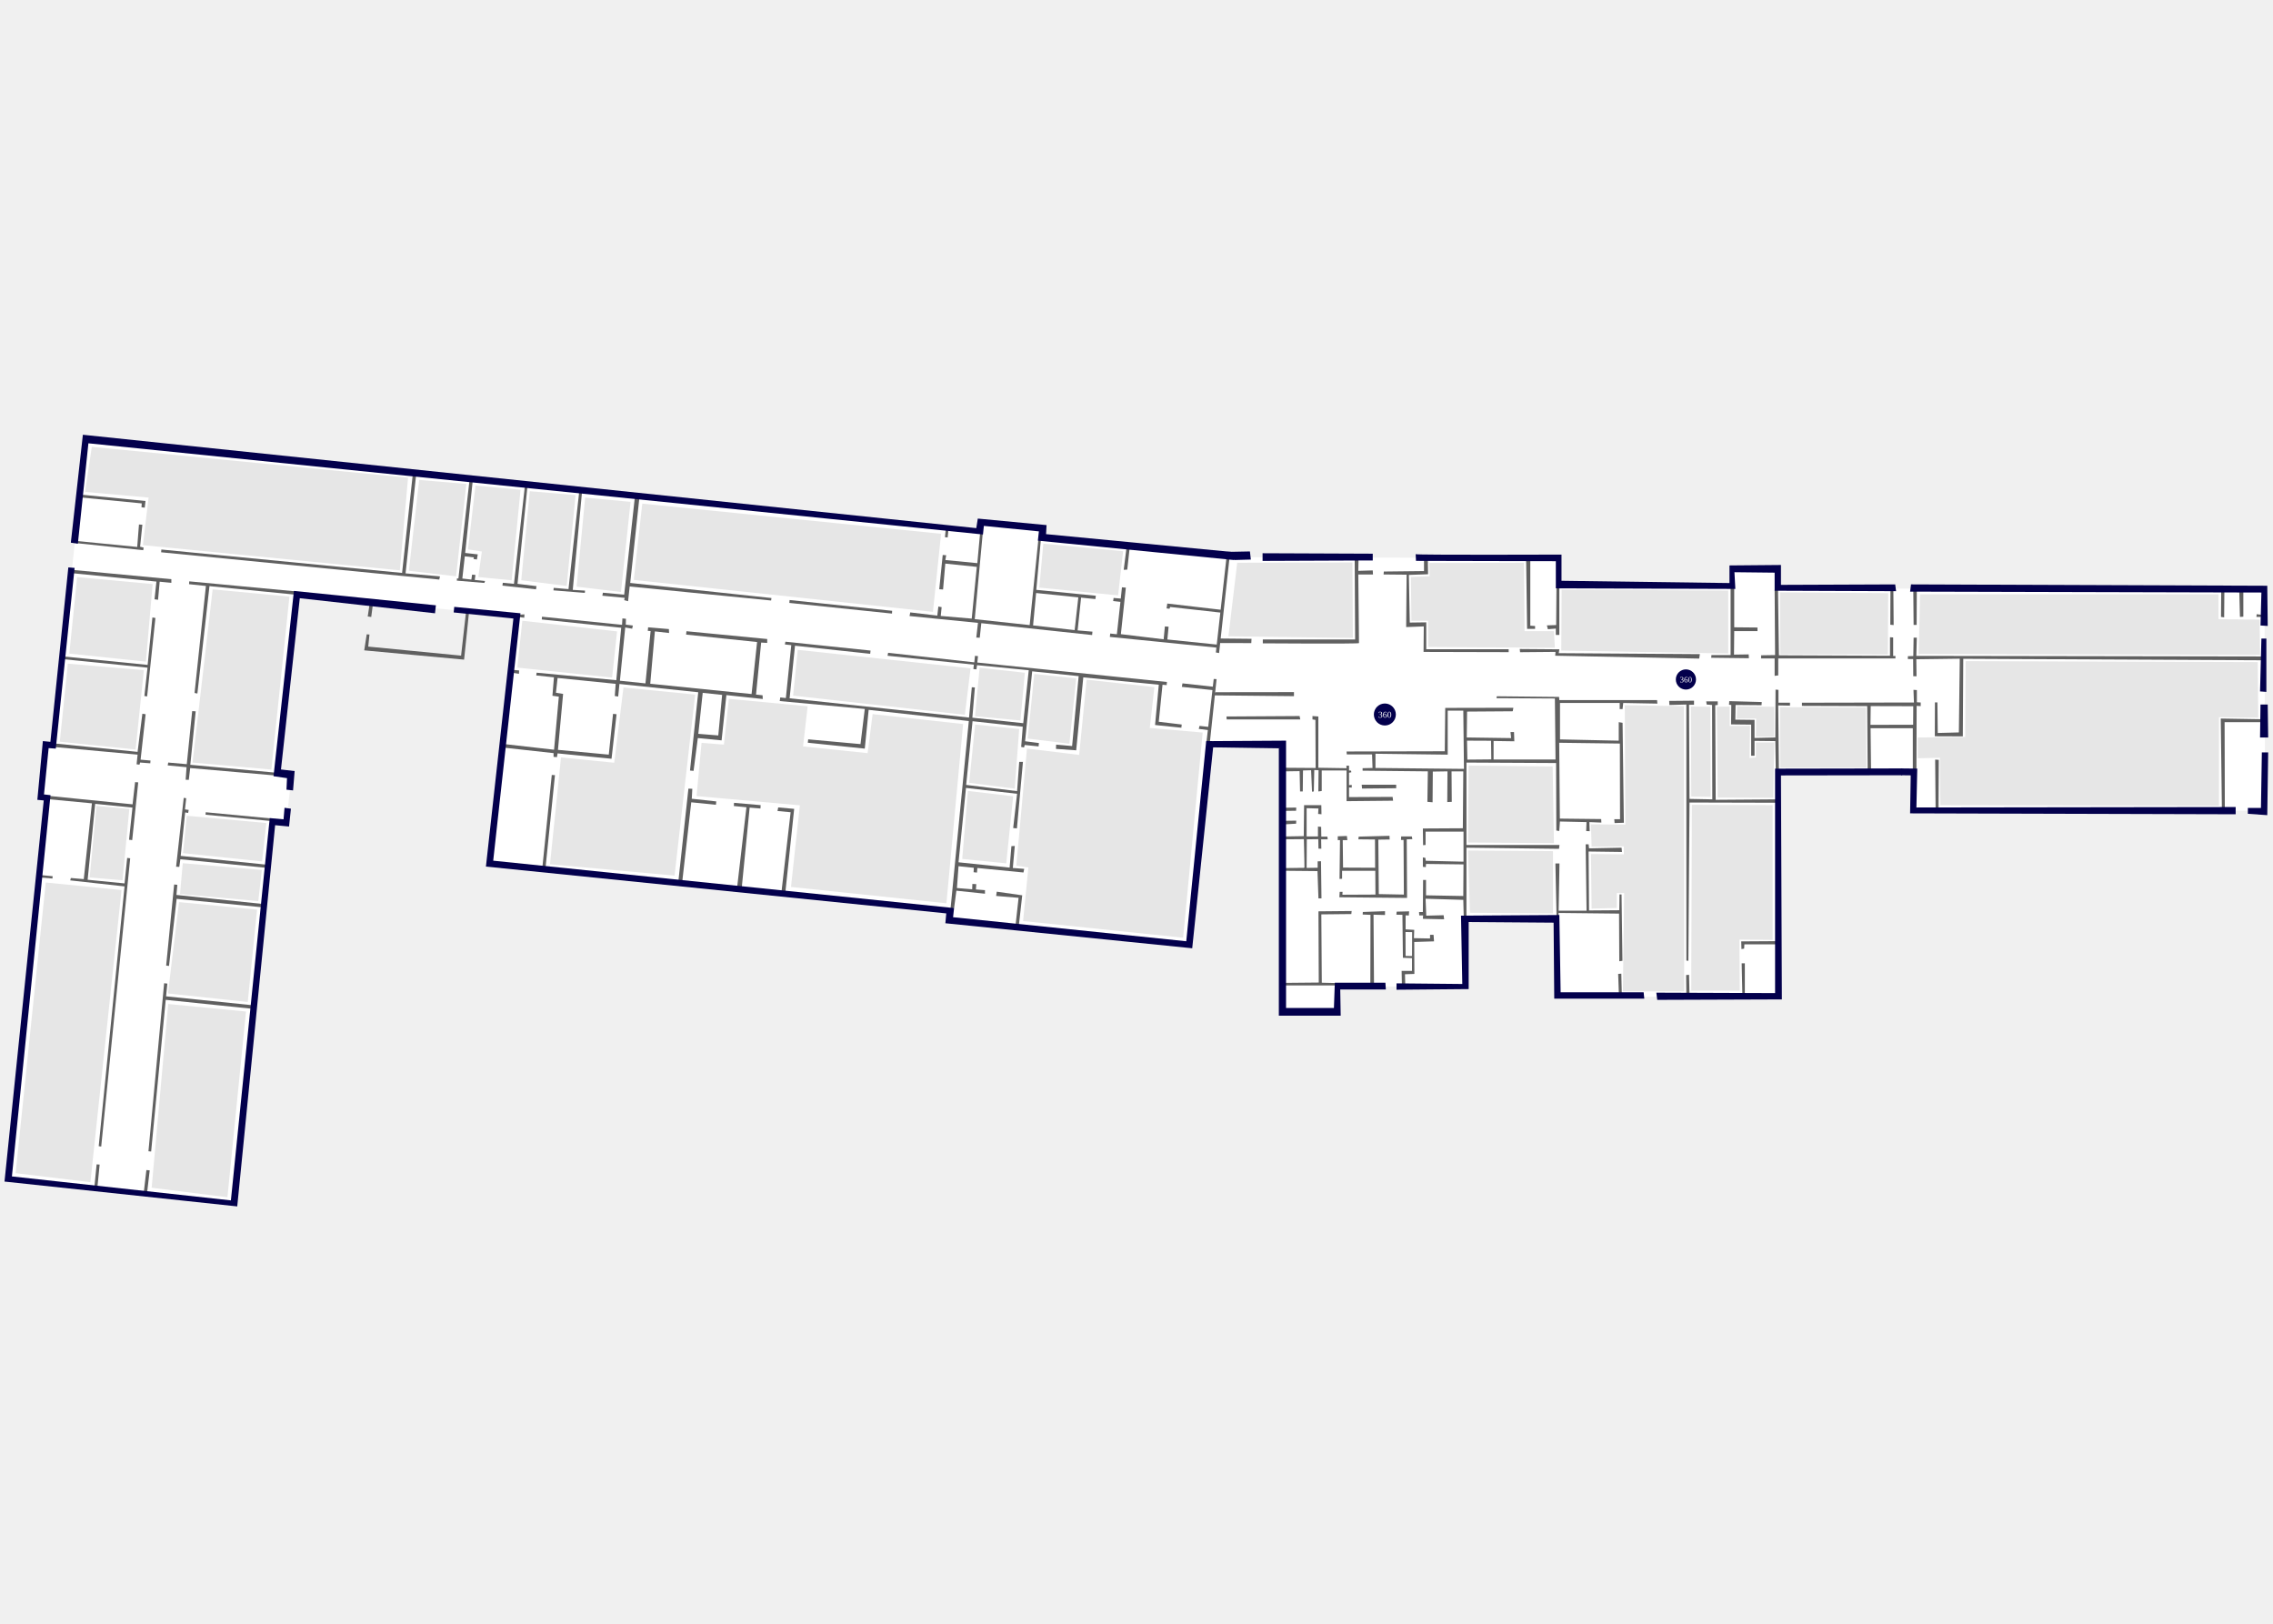
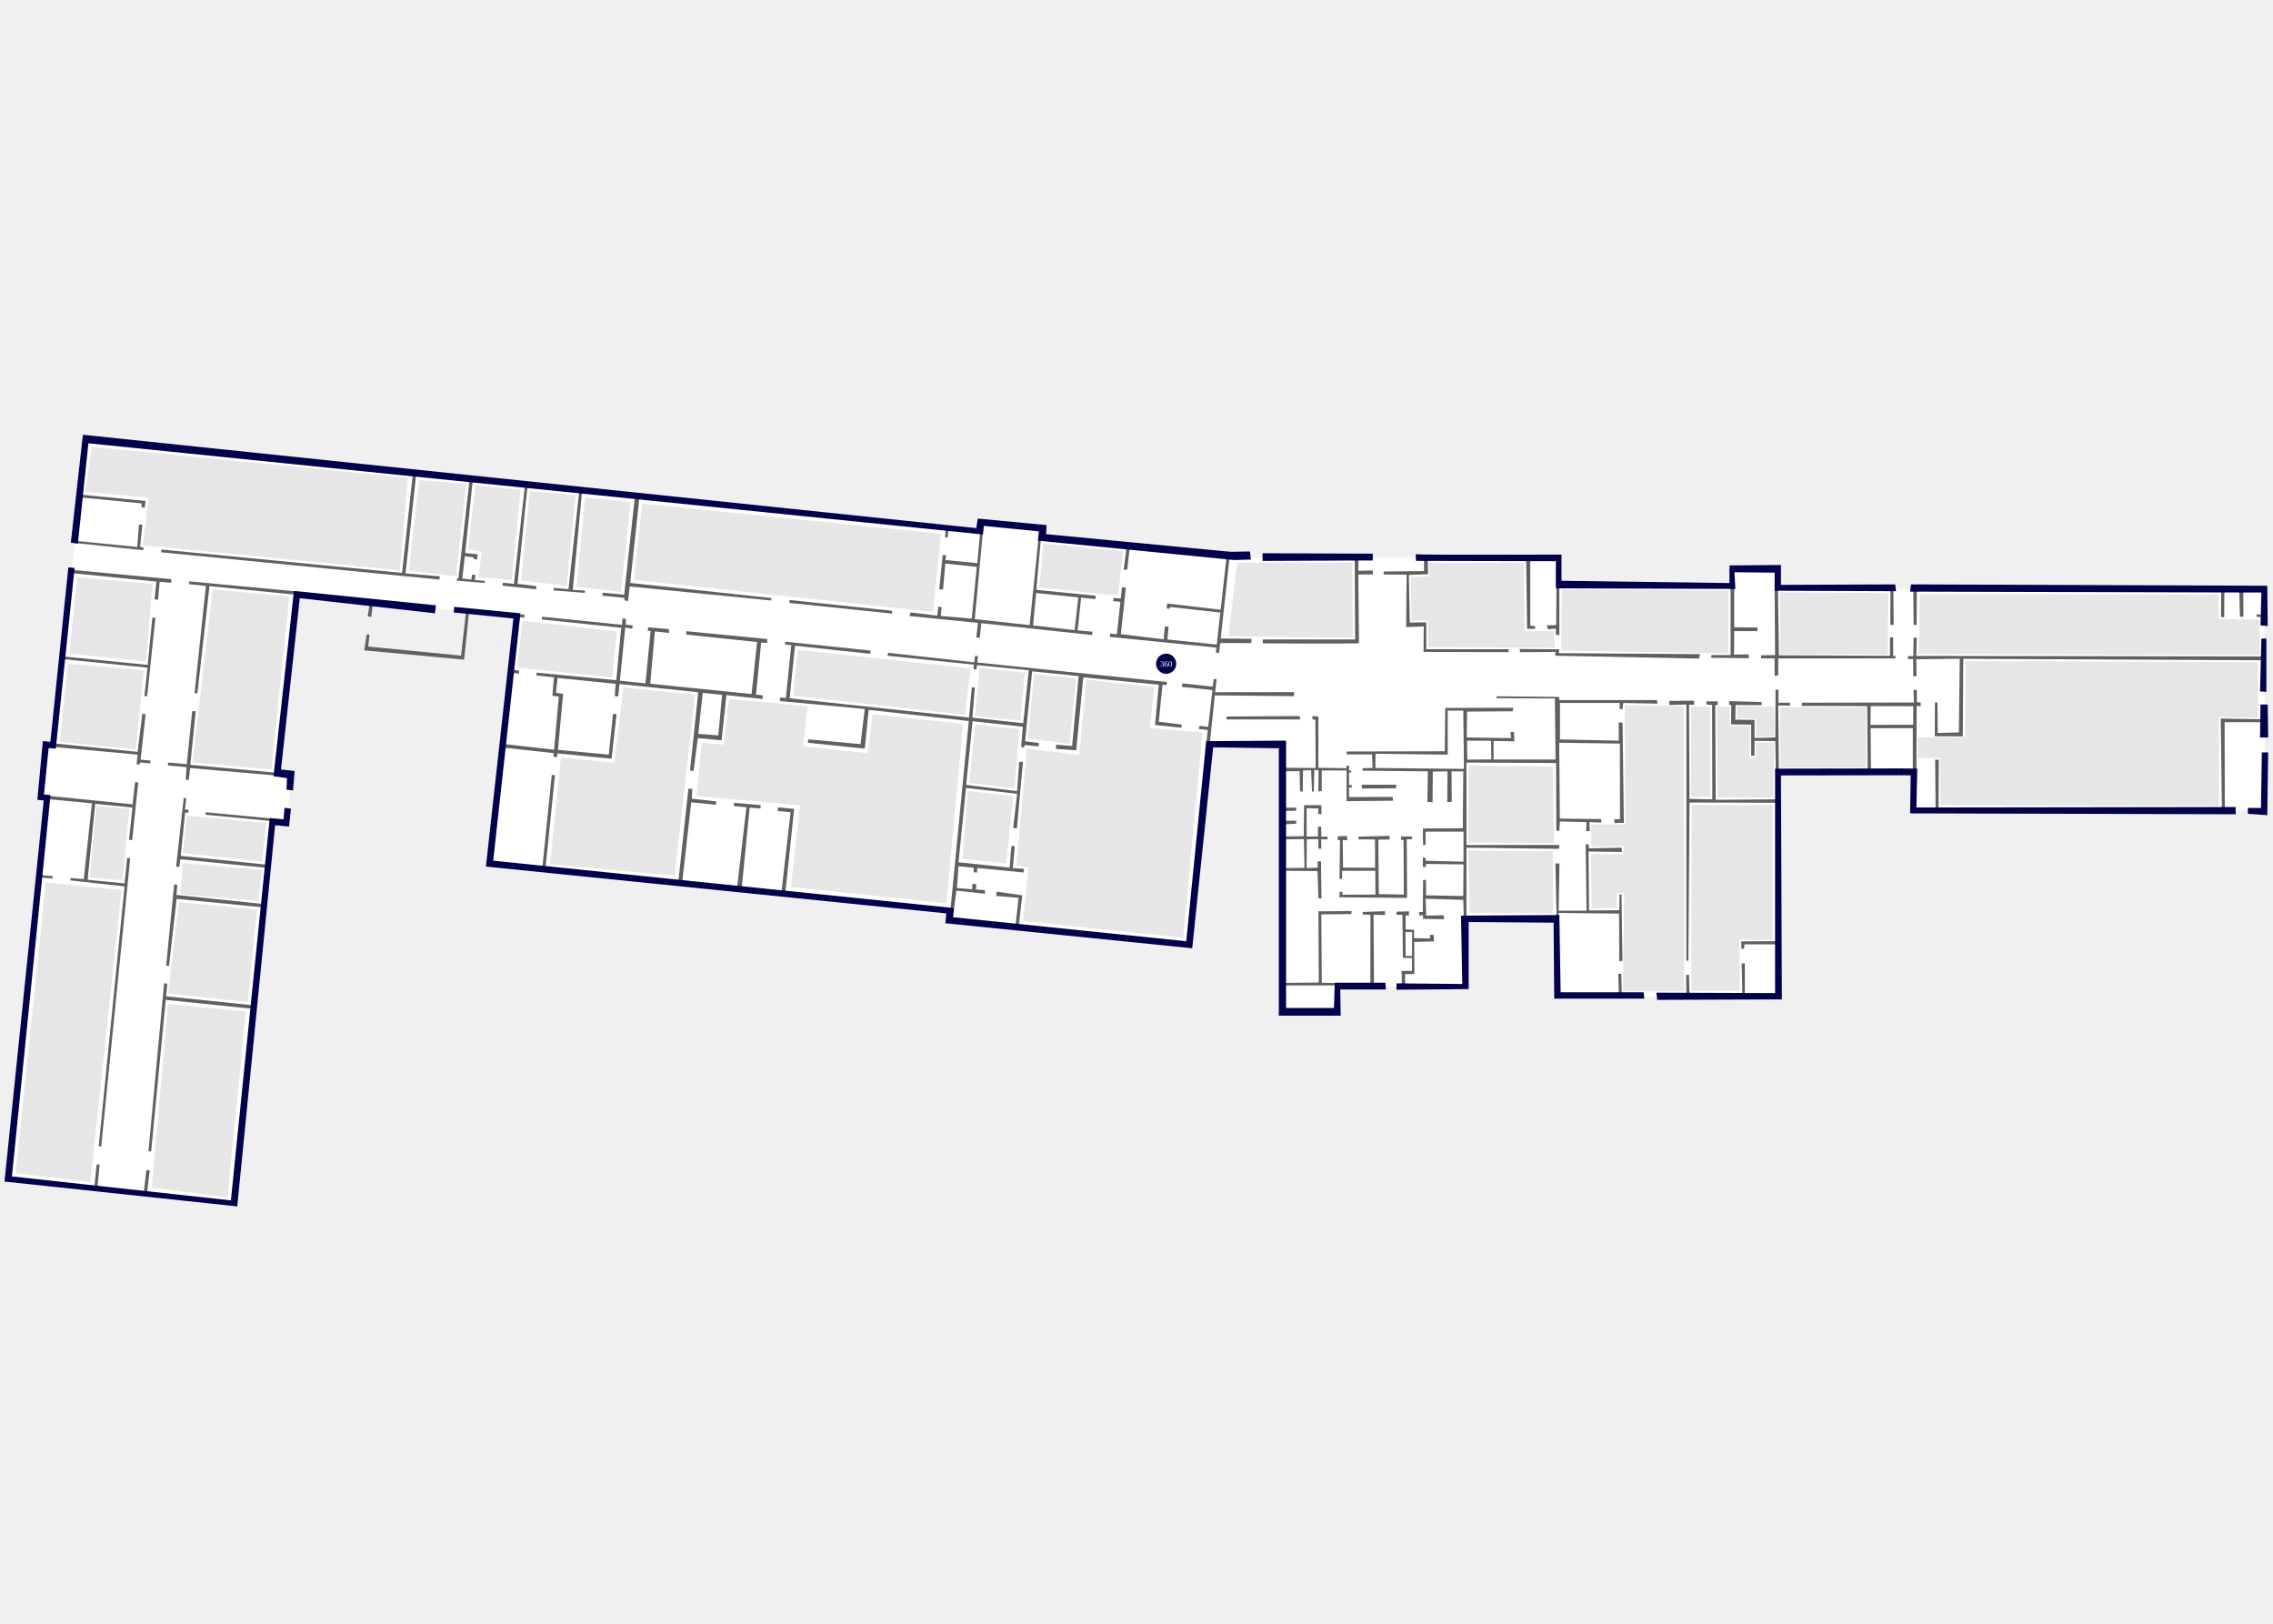
<svg xmlns="http://www.w3.org/2000/svg" width="210mm" height="150mm" viewBox="0 0 210 150" version="1.1" id="svg1" xml:space="preserve">
  <defs id="defs1" />
  <path style="display:inline;fill:#ffffff;fill-opacity:1;stroke-width:0.127" d="m 113.728,51.483 -1.961,17.355 6.675,-0.083 -0.042,24.864 5.256,-0.042 -0.125,-2.461 11.931,0.042 0.042,-6.258 8.302,0.083 0.125,7.134 20.4,-0.083 -0.042,-20.692 12.557,0.042 -0.042,3.546 32.457,-0.042 -0.042,-20.525 -44.976,0.018 -0.059,-1.947 -4.248,0.118 v 1.711 l -16.048,-0.118 0.059,-2.596 z" id="path11" />
  <path style="display:inline;fill:#ffffff;fill-opacity:1;stroke-width:0.283" d="m 113.803,51.431 -17.482,-1.855 -0.046,-0.788 -5.518,-0.464 -0.139,0.742 -82.66,-8.478 -3.082,28.199 -0.557,0.164 -0.525,4.591 0.525,0.426 -3.64,34.757 20.986,2.426 3.509,-35.184 1.279,0.033 0.492,-4.459 -1.344,-0.164 1.953,-16.423 20.196,1.979 -2.32,22.807 42.455,4.409 -0.262,0.967 22.281,2.263 z" id="path98" />
  <g id="layer2" style="display:inline">
    <g id="g48" style="display:inline;fill:#606060;fill-opacity:1" transform="matrix(0.5436285,0,0,0.5377961,106.2891,9.937558)">
      <g id="g60" style="fill:#606060;fill-opacity:1">
        <path style="display:inline;fill:#606060;fill-opacity:1;stroke-width:0.265" d="m 31.871,27.442 0.087,15.371 H 14.199 v 0.738 c 0,0 18.497,0.13 18.497,-0.043 0,-0.174 -0.13,-13.2 -0.13,-13.2 h 2.822 l -0.043,-0.782 -2.779,0.087 0.043,-2.301 z" id="path12" transform="matrix(0.8836745,0,0,0.8932579,6.546719,53.12684)" />
        <path style="display:inline;fill:#606060;fill-opacity:1;stroke-width:0.265" d="m 5.978,42.623 6.05,0.06 -0.043,0.825 -6.093,-0.017 z" id="path13" transform="matrix(0.8836745,0,0,0.8932579,6.546719,53.12684)" />
        <path style="display:inline;fill:#606060;fill-opacity:1;stroke-width:0.265" d="m 45.201,27.486 v 2.171 l -7.729,0.087 -0.043,0.564 4.429,0.043 -0.087,10.074 3.387,-0.13 -0.043,4.907 16.37,0.043 v -0.564 h -15.849 v -5.167 l -3.17,0.043 -0.174,-9.162 3.691,-0.13 -0.043,-2.822 z" id="path14" transform="matrix(0.8836745,0,0,0.8932579,6.546719,53.12684)" />
        <path style="display:inline;fill:#606060;fill-opacity:1;stroke-width:0.265" d="m 64.845,27.51 0.184,13.264 h 1.535 v -0.553 l -0.921,-0.061 V 27.51 Z" id="path15" transform="matrix(0.8836745,0,0,0.8932579,6.546719,53.12684)" />
        <path style="display:inline;fill:#606060;fill-opacity:1;stroke-width:0.265" d="m 70.679,32.484 -0.061,7.553 -1.781,0.061 0.184,0.737 1.535,-0.123 v 1.228 h 0.675 V 32.423 Z" id="path16" transform="matrix(0.8836745,0,0,0.8932579,6.546719,53.12684)" />
        <path style="fill:#606060;fill-opacity:1;stroke-width:0.235" d="m 62.764,93.004 6.729,0.055 -0.109,0.658 23.984,0.165 -0.109,0.768 -24.473,-0.494 0.054,-0.658 -6.023,0.055 z" id="path17" />
        <path style="fill:#606060;fill-opacity:1;stroke-width:0.235" d="m 98.597,82.449 v 11.597 h -3.261 l -0.038,0.465 6.408,0.078 -0.038,-0.659 -2.494,0.039 0.038,-4.034 h 3.952 v -0.621 l -3.952,-0.039 v -6.865 z" id="path18" />
        <path style="fill:#606060;fill-opacity:1;stroke-width:0.235" d="m 106.079,82.837 0.077,11.209 -2.379,0.039 v 0.543 h 2.302 v 2.987 l 0.614,-0.078 v -2.909 h 19.914 V 94.201 h -0.384 v -3.18 l -0.537,-0.039 v 3.18 l -18.878,-0.078 -0.153,-11.209 z" id="path19" />
        <path style="fill:#606060;fill-opacity:1;stroke-width:0.235" d="m 125.764,82.555 -0.027,6.281 0.57,0.055 -0.054,-6.582 z" id="path20" />
        <path style="fill:#606060;fill-opacity:1;stroke-width:0.235" d="m 129.643,82.994 0.054,5.869 h 0.516 l 0.027,-6.006 z" id="path21" />
        <path style="fill:#606060;fill-opacity:1;stroke-width:0.235" d="m 10.999,100.424 13.39,-0.017 v 0.698 l -13.62,-0.138 z" id="path22" />
        <path style="fill:#606060;fill-opacity:1;stroke-width:0.235" d="m 25.348,104.519 -12.432,0.078 0.038,0.504 h 12.509 z" id="path23" />
        <path style="fill:#606060;fill-opacity:1;stroke-width:0.235" d="m 27.535,104.519 v 0.582 l 0.499,0.078 0.038,8.261 -5.41,-0.039 0.077,0.621 2.609,-0.039 0.077,3.491 h 0.46 l 0.038,-3.607 1.381,-0.039 0.153,3.685 0.307,-0.039 0.077,-3.685 0.729,0.039 -0.038,3.646 0.576,-0.078 v -3.53 h 4.221 v 5.275 l 7.904,-0.078 -0.077,-0.659 -7.405,0.039 v -1.668 l 0.46,0.039 v -0.465 l -0.46,0.039 v -2.133 l 0.384,-0.078 -0.038,-0.272 -0.345,-0.039 v -0.815 h -0.46 l 0.038,0.427 -4.796,-0.078 v -8.804 z" id="path24" />
        <path style="fill:#606060;fill-opacity:1;stroke-width:0.235" d="m 50.097,103.122 -0.077,7.447 -16.691,0.039 0.038,0.504 h 4.297 l 0.077,2.327 -1.688,0.039 v 0.427 l 11.089,0.116 -0.077,5.236 0.883,0.078 0.038,-5.275 2.494,-0.039 -0.038,5.275 0.767,-0.039 -0.038,-5.236 h 1.995 l -0.077,9.774 -6.792,0.039 0.038,2.87 0.422,-0.039 v -2.288 h 6.446 v 5.159 l -6.408,-0.155 -0.077,-0.504 -0.422,-0.078 v 1.629 l 0.499,0.039 0.038,-0.543 6.369,0.078 -0.038,5.43 -6.331,-0.116 v -2.637 h -0.499 l -0.038,5.508 H 45.646 l 0.038,0.582 h 0.652 l -0.038,0.582 3.607,0.078 -0.077,-0.698 -2.954,0.078 -0.115,-2.909 6.408,0.194 0.077,3.103 0.46,-0.078 v -11.985 l 15.732,0.194 0.077,-0.659 h -15.808 v -14.157 l 15.233,0.078 0.038,11.597 0.499,0.078 0.115,-1.629 4.516,0.102 -0.054,1.536 0.597,0.027 -0.054,-1.563 2.035,0.082 -0.027,-0.603 -7.027,-0.082 -0.109,-13.027 10.31,0.137 0.027,13 H 78.826 l 0.054,0.658 1.574,-0.055 -0.217,-17.169 -0.651,-0.11 v 3.181 l -9.984,-0.219 V 102.274 H 79.748 v 1.042 h 0.488 l 0.109,-1.042 5.806,0.11 -0.054,-0.603 H 69.492 l -0.054,-0.549 -10.581,-0.11 -0.054,0.329 9.93,0.055 0.109,10.477 H 58.314 v -3.181 l 3.527,0.055 -0.054,-1.591 H 61.19 l 0.109,1.042 -7.543,-0.11 0.054,-4.443 7.76,-0.055 0.109,-0.603 z" id="path25" />
        <path style="fill:#606060;fill-opacity:1;stroke-width:0.235" d="m 35.903,116.316 h 5.86 v 0.603 l -5.806,0.055 z" id="path26" />
        <path style="fill:#606060;fill-opacity:1;stroke-width:0.235" d="m 22.771,120.266 2.008,-0.027 -0.027,0.549 -1.899,0.027 z" id="path27" />
        <path style="fill:#606060;fill-opacity:1;stroke-width:0.235" d="m 22.69,122.515 2.089,-0.027 -0.027,0.521 -1.899,0.11 z" id="path28" />
        <path style="fill:#606060;fill-opacity:1;stroke-width:0.235" d="m 26.109,119.827 h 2.93 l 0.027,1.563 -0.57,-0.055 0.054,-0.932 -2.008,-0.055 v 4.854 h 1.926 v -1.7 l 0.543,0.055 0.027,1.673 h 1.031 l 0.054,0.466 h -1.112 l 0.027,1.618 -0.488,-0.027 -0.027,-1.618 -1.953,0.027 -0.027,4.909 1.872,-0.027 v -1.097 l 0.57,-0.027 0.081,6.39 h -0.516 l -0.163,-4.69 -5.725,-0.055 v -0.494 l 3.446,-0.027 -0.054,-4.909 -3.202,0.027 -0.027,-0.494 3.229,-0.055 z" id="path29" />
        <path style="fill:#606060;fill-opacity:1;stroke-width:0.235" d="m 31.834,125.175 v 0.658 h 0.38 l -0.081,6.665 0.434,-0.027 v -1.371 h 5.643 l 0.027,4.086 -5.616,0.027 0.027,-0.494 h -0.488 l -0.054,0.932 11.504,0.11 -0.054,-10.065 0.95,-0.027 -0.081,-0.466 h -1.818 l -0.027,0.603 h 0.434 l 0.054,9.38 -4.26,-0.082 -0.081,-9.352 1.926,-0.027 -0.027,-0.631 -5.236,0.137 -0.054,0.466 2.822,0.027 0.027,4.854 -5.453,-0.027 -0.054,-4.717 h 0.787 l -0.081,-0.713 z" id="path30" />
        <path style="fill:#606060;fill-opacity:1;stroke-width:0.235" d="m 34.194,138.01 -0.054,0.521 -5.101,0.055 0.081,11.738 2.388,0.055 0.136,0.247 -0.271,0.165 h -8.546 v -0.439 l 5.779,-0.055 -0.054,-12.232 z" id="path31" />
        <path style="fill:#606060;fill-opacity:1;stroke-width:0.235" d="m 36.093,138.175 -0.027,0.439 1.329,0.055 -0.027,11.821 0.624,0.11 -0.081,-11.958 1.953,0.055 v -0.658 z" id="path32" />
        <path style="fill:#606060;fill-opacity:1;stroke-width:0.235" d="m 41.845,138.12 -0.054,0.521 1.031,0.027 0.081,7.378 1.547,0.055 v 2.194 h -1.764 l 0.054,2.715 0.57,-0.055 -0.054,-2.084 1.601,-0.055 -0.027,-5.485 3.364,-0.11 -0.081,-1.124 h -0.597 v 0.631 l -2.74,-0.055 0.054,-1.426 -1.465,-0.082 v -2.413 l 0.543,0.027 0.054,-0.713 z" id="path33" />
        <path style="fill:#606060;fill-opacity:1;stroke-width:0.235" d="m 68.821,129.846 0.192,9.037 h 0.345 l 0.153,-9.037 z" id="path34" />
        <path style="fill:#606060;fill-opacity:1;stroke-width:0.235" d="m 80.064,127.131 -5.525,0.116 -0.077,-0.698 h -0.499 l 0.153,11.403 h -4.911 l -0.077,0.388 10.513,0.116 0.038,8.184 0.537,-0.078 -0.153,-11.403 h -0.345 l -0.038,2.715 -5.142,0.039 -0.077,-10.123 5.679,0.078 z" id="path35" />
        <path style="fill:#606060;fill-opacity:1;stroke-width:0.235" d="m 79.488,148.812 0.115,3.297 h 0.499 l -0.077,-3.336 z" id="path36" />
        <path style="fill:#606060;fill-opacity:1;stroke-width:0.235" d="m 91.038,149.006 0.038,3.491 h 0.537 l -0.077,-3.53 z" id="path37" />
        <path style="fill:#606060;fill-opacity:1;stroke-width:0.235" d="m 100.592,152.303 -0.115,-5.314 h 0.537 v 5.702 z" id="path38" />
        <path style="fill:#606060;fill-opacity:1;stroke-width:0.235" d="m 106.347,143.188 -5.947,0.039 0.038,1.319 0.46,-0.078 0.038,-0.737 h 5.487 z" id="path39" />
        <path style="fill:#606060;fill-opacity:1;stroke-width:0.235" d="m 91.076,146.524 0.345,0.039 0.192,-27.189 14.772,0.039 -0.077,-0.582 -10.245,0.078 -0.077,-16.251 0.422,-0.039 v -0.621 h -1.957 l 0.077,0.543 0.921,0.078 0.038,16.213 -3.875,-0.078 -0.077,-16.174 h 0.844 v -0.698 l -4.221,0.039 0.038,0.698 2.878,-0.078 z" id="path40" />
        <path style="fill:#606060;fill-opacity:1;stroke-width:0.235" d="m 98.366,101.959 5.525,0.155 -0.038,0.543 -4.413,-0.039 -0.038,2.521 3.261,0.039 v 3.103 l 3.53,-0.078 0.038,-8.223 0.499,0.039 v 2.211 h 1.957 v 0.504 l -1.995,-0.039 0.115,11.403 h -0.537 l -0.077,-5.275 -3.53,-0.039 v 2.56 h -0.576 v -5.352 l -3.415,-0.039 0.038,-3.336 -0.384,-0.039 z" id="path41" />
        <path style="fill:#606060;fill-opacity:1;stroke-width:0.235" d="m 110.721,102.23 19.032,-0.039 -0.077,-2.172 0.576,0.039 v 2.094 l 0.652,0.039 v 0.621 l -0.691,-0.039 -0.038,11.287 -0.614,-0.155 v -7.292 h -7.175 l 0.077,7.214 -0.576,0.078 -0.077,-11.093 -11.089,-0.039 z" id="path42" />
        <path style="fill:#606060;fill-opacity:1;stroke-width:0.235" d="m 128.721,94.238 0.922,-0.027 0.054,-3.154 h 0.543 l -0.081,3.127 58.684,0.095 -0.038,0.659 -50.668,-0.252 -0.077,13.323 -4.758,-0.019 0.019,-5.818 h 0.422 l 0.058,5.256 3.588,-0.097 0.153,-12.664 -7.386,0.097 0.038,2.928 -0.556,-0.019 -0.019,-2.948 -0.898,0.007 z" id="path43" />
        <path style="fill:#606060;fill-opacity:1;stroke-width:0.235" d="m 188.728,105.062 -6.83,-0.116 0.192,15.631 0.499,0.078 -0.038,-15.088 h 6.369 z" id="path44" />
        <path style="fill:#606060;fill-opacity:1;stroke-width:0.235" d="m 181.975,83.186 -0.038,4.305 0.537,0.078 0.038,-4.46 z" id="path45" />
        <path style="fill:#606060;fill-opacity:1;stroke-width:0.235" d="m 185.044,83.031 0.115,4.46 0.576,-0.039 3e-5,-4.422 z" id="path46" />
        <path style="fill:#606060;fill-opacity:1;stroke-width:0.235" d="m 188.996,87.142 -0.998,-0.116 -0.038,0.465 h 1.036 z" id="path47" />
        <path style="fill:#606060;fill-opacity:1;stroke-width:0.235" d="m 133.36,112.004 0.077,8.882 0.499,0.039 0.038,-8.882 z" id="path48" />
      </g>
      <g id="g61" style="fill:#606060;fill-opacity:1">
        <path style="display:inline;fill:#606060;fill-opacity:1;stroke-width:0.265" d="m 117.041,59.173 -4.69,-0.545 -0.061,0.422 0.253,0.031 0.061,-0.154 4.414,0.491 z" id="path59" transform="matrix(1.964507,0,0,1.985812,-217.855,-31.23197)" />
        <path style="display:inline;fill:#606060;fill-opacity:1;stroke-width:0.265" d="m 116.68,62.182 -4.321,-0.445 0.107,-1.105 -0.322,-0.023 -0.107,1.113 -3.7,-0.445 0.43,-4.022 -0.338,-0.031 -0.1,0.975 -0.622,-0.054 -0.038,0.269 0.629,0.069 -0.307,2.802 -0.576,-0.061 -0.031,0.292 9.249,0.929 z" id="path60" transform="matrix(1.964507,0,0,1.985812,-217.855,-31.23197)" />
      </g>
      <path style="fill:#606060;fill-opacity:1;stroke-width:0.523" d="M 10.688,99.487 5.442,98.905 5.335,99.508 10.645,100.069 Z" id="path61" />
      <path style="fill:#606060;fill-opacity:1;stroke-width:0.523" d="m 10.09,106.406 -1.749,-0.194 -0.128,0.517 1.855,0.237 z" id="path62" />
      <path style="fill:#606060;fill-opacity:1;stroke-width:0.523" d="m 5.314,105.975 -3.903,-0.474 0.64,-6.359 0.704,0.065 0.043,-0.539 -32.222,-3.341 0.117,-1.099 -0.512,-0.054 -0.117,1.121 -14.65,-1.642 -0.09,0.511 14.666,1.53 -0.085,0.754 0.522,0.054 0.096,-0.722 8.792,0.868 -0.935,9.1 -8.646,-0.947 0.427,-5.195 -0.522,-0.032 -0.469,5.206 -30.495,-3.309 0.917,-9.032 12.778,1.389 0.06,-0.556 -14.469,-1.524 -0.09,0.473 1.086,0.122 -0.92,9.085 -0.95,-0.107 -0.09,0.625 14.453,1.358 -0.725,6.036 -8.893,-0.819 -0.064,0.582 9.682,1.013 0.661,-6.661 17.02,1.921 -3.106,32.254 0.603,-0.122 0.392,-2.988 4.856,0.518 v -0.61 l -1.538,-0.122 0.06,-0.915 -0.663,-0.03 -0.03,0.915 -2.594,-0.213 0.271,-3.75 2.594,0.274 -0.03,0.762 0.573,0.061 0.06,-0.793 7.841,0.777 0.121,-0.625 -1.93,-0.152 0.332,-3.78 -0.573,0.03 -0.302,3.689 -8.686,-0.915 1.267,-12.773 8.686,1.006 -0.663,5.884 0.633,0.061 1.025,-11.432 h -0.633 l -0.362,5.03 -8.655,-1.067 1.086,-10.944 8.535,0.945 -0.271,3.475 0.483,0.091 0.121,-0.427 2.352,0.244 0.06,-0.579 -2.352,-0.305 1.206,-12.011 7.902,0.823 -1.116,12.011 -2.714,-0.244 -0.03,0.732 3.438,0.244 1.206,-12.53 12.832,1.265 -0.633,6.92 4.471,0.465 z" id="path63" />
      <path style="fill:#606060;fill-opacity:1;stroke-width:0.523" d="m -26.12,134.688 -0.107,0.733 3.817,0.323 -0.512,4.678 0.554,0.086 0.576,-5.195 z" id="path64" />
      <path style="fill:#606060;fill-opacity:1;stroke-width:0.523" d="m -62.69,134.579 1.538,-13.536 -2.232,-0.213 0.121,-0.61 2.714,0.244 -1.508,14.42 z" id="path65" />
      <path style="fill:#606060;fill-opacity:1;stroke-width:0.523" d="m -70.772,119.427 4.524,0.396 -0.03,0.579 -1.84,-0.152 -1.327,13.627 -0.784,-0.061 1.568,-13.627 -2.141,-0.213 z" id="path66" />
      <path style="fill:#606060;fill-opacity:1;stroke-width:0.523" d="m -78.523,116.989 -1.689,15.761 0.663,0.03 1.508,-13.444 4.192,0.427 0.06,-0.579 -4.162,-0.457 0.09,-1.707 z" id="path68" />
      <path style="fill:#606060;fill-opacity:1;stroke-width:0.523" d="m -78.252,113.879 0.603,0.061 0.724,-5.64 4.041,0.396 0.814,-7.774 6.182,0.671 -0.03,-0.64 -1.116,-0.122 0.875,-8.932 1.025,0.061 v -0.671 l -13.722,-1.341 -0.06,0.579 12.063,1.28 -0.935,8.932 -17.22,-1.768 0.784,-8.993 2.413,0.274 -0.03,-0.671 -3.529,-0.305 -0.06,0.61 0.483,0.03 -0.875,8.993 -4.343,-0.457 0.905,-9.146 1.176,0.213 0.121,-0.549 -1.206,-0.152 0.03,-1.006 -0.603,-0.061 -0.06,1.097 -13.6,-1.392 -0.043,0.474 13.499,1.423 -0.832,9.011 -13.542,-1.293 -0.064,0.474 3.007,0.323 -0.256,3.169 1.088,0.151 -0.81,9.118 -8.232,-0.948 -0.171,0.604 8.317,0.927 v 0.647 l 0.576,0.043 0.107,-0.647 9.17,0.927 0.853,-7.653 -0.597,-0.065 -0.725,7.006 -8.637,-0.819 0.874,-9.614 -1.216,-0.194 0.277,-2.544 9.874,1.013 -0.149,2.091 0.576,0.086 0.213,-2.156 13.392,1.423 z" id="path69" />
      <path style="fill:#606060;fill-opacity:1;stroke-width:0.523" d="m -101.745,114.641 -1.598,15.883 h 0.543 l 1.598,-15.852 z" id="path70" />
      <path style="fill:#606060;fill-opacity:1;stroke-width:0.523" d="m -108.289,96.594 0.995,0.091 -0.03,0.579 -1.116,-0.183 z" id="path71" />
      <path style="fill:#606060;fill-opacity:1;stroke-width:0.523" d="m -107.415,87.509 0.995,0.122 0.03,-0.579 -1.086,0.061 z" id="path72" />
      <path style="fill:#606060;fill-opacity:1;stroke-width:0.523" d="m -9.859,90.023 -0.053,0.582 -18.834,-2.037 -0.264,2.5 -0.588,-0.03 0.287,-2.523 -11.634,-1.174 0.121,-0.625 4.599,0.549 0.181,-1.555 0.558,0.107 -0.151,1.509 5.263,0.457 0.86,-8.887 -5.353,-0.564 -0.377,4.451 -0.648,-0.046 0.588,-5.884 0.588,0.046 -0.136,0.823 5.429,0.533 0.467,-5.122 0.452,0.076 -0.015,0.107 -1.342,14.557 9.335,1.022 1.471,-14.642 0.421,0.059 -0.768,8.531 10.119,1.013 -0.075,0.571 -2.431,-0.248 -0.586,5.626 z" id="path73" />
      <path style="fill:#606060;fill-opacity:1;stroke-width:0.523" d="m -34.801,72.533 -0.121,1.265 0.46,0.046 0.121,-1.219 z" id="path74" />
      <path style="fill:#606060;fill-opacity:1;stroke-width:0.523" d="m -43.901,86.442 -17.427,-1.851 -0.043,0.496 17.444,1.832 z" id="path75" />
      <path style="fill:#606060;fill-opacity:1;stroke-width:0.523" d="m -64.409,84.247 -0.06,0.427 -24.036,-2.408 -0.271,2.53 -0.663,-0.183 0.09,-0.396 -3.8,-0.366 0.09,-0.518 3.619,0.335 1.81,-16.706 0.784,-0.03 -1.568,14.725 z" id="path76" />
      <path style="fill:#606060;fill-opacity:1;stroke-width:0.523" d="m -96.6,65.988 -1.578,16.857 2.09,0.129 -0.043,0.388 -5.331,-0.431 0.043,-0.431 2.516,0.216 1.834,-16.857 z" id="path77" />
      <path style="fill:#606060;fill-opacity:1;stroke-width:0.523" d="m -104.339,82.205 -0.09,0.549 -5.7,-0.64 0.06,-0.488 1.9,0.183 1.87,-16.95 0.422,0.213 -1.689,16.737 z" id="path78" />
      <path style="fill:#606060;fill-opacity:1;stroke-width:0.523" d="m -115.196,64.279 -1.267,12.225 2.141,0.244 -0.151,0.884 -0.573,-0.091 0.06,-0.274 -1.538,-0.183 -0.422,3.811 1.538,0.183 0.121,-0.854 0.573,0.061 -0.121,0.854 1.749,0.183 -0.121,0.335 -4.675,-0.396 0.03,-0.396 0.241,0.03 1.87,-16.767 z" id="path79" />
      <path style="fill:#606060;fill-opacity:1;stroke-width:0.523" d="m -124.816,63.243 -1.779,16.767 5.851,0.518 -0.121,0.549 -47.27,-4.688 0.043,-0.474 40.909,4.019 1.802,-16.805 z" id="path80" />
      <path style="fill:#606060;fill-opacity:1;stroke-width:0.523" d="m -181.559,66.505 10.769,1.078 -0.128,1.142 -0.554,-0.065 0.043,-0.668 -10.535,-1.035 z" id="path81" />
      <path style="fill:#606060;fill-opacity:1;stroke-width:0.523" d="m -171.899,71.614 -0.299,3.859 -10.407,-1.035 0.107,0.388 11.324,1.207 0.064,-0.453 -0.597,-0.151 0.384,-3.772 z" id="path82" />
      <path style="fill:#606060;fill-opacity:1;stroke-width:0.523" d="m -183.159,79.418 16.762,1.595 v 0.625 l -1.983,-0.194 -0.277,3.104 -0.597,-0.086 0.32,-3.039 -14.352,-1.444 z" id="path83" />
      <path style="fill:#606060;fill-opacity:1;stroke-width:0.523" d="m -169.617,87.588 -0.81,8.148 -14.224,-1.444 v 0.474 l 14.203,1.444 -0.533,4.872 0.469,0.065 1.407,-13.473 z" id="path84" />
      <path style="fill:#606060;fill-opacity:1;stroke-width:0.523" d="m -171.323,104.121 -0.81,6.553 -14.075,-1.444 -0.107,0.604 14.181,1.315 -0.171,1.66 0.49,0.065 0.107,-0.366 1.727,0.129 0.043,-0.474 -1.685,-0.151 0.853,-7.803 z" id="path85" />
      <path style="fill:#606060;fill-opacity:1;stroke-width:0.523" d="m -172.56,115.87 -0.426,3.816 -14.373,-1.466 0.043,0.582 7.421,0.711 -1.386,13.02 -2.196,-0.194 -0.107,0.41 9.234,1.035 -4.393,44.622 0.426,0.065 4.926,-49.515 -0.512,-0.065 -0.448,4.376 -6.27,-0.625 1.28,-13.042 6.334,0.647 -0.576,5.518 0.533,0.065 1.024,-9.916 z" id="path86" />
      <path style="fill:#606060;fill-opacity:1;stroke-width:0.523" d="m -179.096,181.531 -0.384,3.913 0.512,0.065 0.384,-3.945 z" id="path87" />
      <path style="fill:#606060;fill-opacity:1;stroke-width:0.523" d="m -188.631,131.835 2.066,0.198 -0.045,0.396 -2.186,-0.183 z" id="path88" />
      <path style="fill:#606060;fill-opacity:1;stroke-width:0.523" d="m -170.641,182.512 -0.458,3.988 0.565,0.032 0.458,-3.977 z" id="path89" />
      <path style="fill:#606060;fill-opacity:1;stroke-width:0.523" d="m -169.831,179.321 -0.458,-0.043 2.666,-28.864 0.544,0.065 -0.213,2.188 14.565,1.514 -0.06,0.61 -14.567,-1.524 z" id="path90" />
      <path style="fill:#606060;fill-opacity:1;stroke-width:0.523" d="m -151.114,136.774 -14.416,-1.524 0.151,-1.738 -0.543,-0.061 -1.357,13.932 0.483,0.061 1.297,-11.524 14.386,1.433 z" id="path91" />
      <path style="fill:#606060;fill-opacity:1;stroke-width:0.523" d="m -150.33,130.036 -14.476,-1.494 0.754,-7.469 0.513,0.091 0.09,-0.518 -0.633,-0.091 0.211,-1.921 -0.422,-0.061 -1.297,11.828 0.543,0.03 0.181,-1.311 14.536,1.463 z" id="path92" />
      <path style="fill:#606060;fill-opacity:1;stroke-width:0.523" d="m -149.426,122.11 -11.128,-1.067 -0.03,0.427 11.279,1.097 z" id="path93" />
      <path style="fill:#606060;fill-opacity:1;stroke-width:0.523" d="m -148.804,114.231 -14.373,-1.337 0.917,-9.183 -0.597,-0.043 -0.917,9.118 -3.156,-0.28 -0.085,0.496 3.199,0.302 -0.149,2.156 0.533,0.021 0.235,-2.026 14.437,1.272 z" id="path94" />
      <path style="fill:#606060;fill-opacity:1;stroke-width:0.523" d="m -145.384,83.089 -17.974,-1.707 -0.03,0.488 2.865,0.305 -1.93,18.383 0.483,0.091 2.051,-18.444 14.597,1.463 z" id="path95" />
      <path style="fill:#606060;fill-opacity:1;stroke-width:0.523" d="m -19.402,83.492 7.016,0.647 -0.682,5.562 -6.845,-0.754 z" id="path96" />
      <path style="fill:#606060;fill-opacity:1;stroke-width:0.523" d="m -76.171,100.648 3.317,0.305 -0.603,7.103 -3.378,-0.366 z" id="path97" />
      <path style="display:inline;fill:#606060;fill-opacity:1;stroke-width:0.265" d="m 108.828,53.777 -0.246,1.934 0.307,-0.015 0.2,-1.811 z" id="path124" transform="matrix(1.964507,0,0,1.985812,-217.855,-31.23197)" />
      <path style="fill:#606060;fill-opacity:1;stroke-width:0.523" d="m -116.304,86.51 -0.853,7.631 -15.781,-1.552 0.213,-2.069 -0.469,-0.043 -0.426,2.759 16.975,1.595 0.853,-8.321 z" id="path125" />
      <path style="fill:#606060;fill-opacity:1;stroke-width:0.523" d="m -132.703,85.259 -0.32,2.156 0.597,0.086 0.277,-2.156 z" id="path126" />
      <path style="fill:#606060;fill-opacity:1;stroke-width:0.265" d="m 113.324,51.412 -0.992,8.864 0.298,0.05 0.976,-8.913 z" id="path127" transform="matrix(1.839491,0,0,1.859441,-195.5178,-18.4783)" />
      <path style="fill:#606060;fill-opacity:1;stroke-width:0.265" d="m 111.456,68.626 0.678,-5.904 0.265,0.017 -0.645,6.069 z" id="path128" transform="matrix(1.839491,0,0,1.859441,-195.5178,-18.4783)" />
    </g>
    <g id="g45" style="display:inline;fill:#ffffff;fill-opacity:1" transform="matrix(0.5382175,0,0,0.5382175,106.3256,9.865129)">
      <path style="display:inline;fill:#ffffff;fill-opacity:1;stroke-width:0.265" d="m 35.866,64.784 v 2.736 L 52.887,67.693 52.757,56.491 h -2.996 v 8.467 z" id="path49" transform="matrix(0.8925586,0,0,0.8925586,6.544628,53.21982)" />
      <path style="fill:#ffffff;fill-opacity:1;stroke-width:0.236" d="m 54.272,108.796 0.058,3.255 4.108,-0.039 -0.039,-3.197 z" id="path50" />
      <path style="fill:#ffffff;fill-opacity:1;stroke-width:0.236" d="m 123.568,102.866 -0.039,3.217 7.325,-0.019 0.019,-3.178 z" id="path51" />
      <path style="fill:#ffffff;fill-opacity:1;stroke-width:0.236" d="m 23.016,125.887 3.255,-0.116 0.078,4.806 -3.333,0.039 z" id="path52" />
      <path style="display:inline;fill:#ffffff;fill-opacity:1;stroke-width:0.119" d="m 132.959,87.042 0.576,0.01 -0.01,2.07 -0.557,-0.01 z" id="path67" transform="matrix(1.984257,0,0,1.984257,-220.1132,-31.07295)" />
    </g>
    <g id="g4" style="display:inline;fill:#03004c;fill-opacity:1" transform="matrix(0.5382175,0,0,0.5382175,106.3256,9.865129)">
      <path id="path1" style="display:inline;fill:#03004c;fill-opacity:1;stroke-width:0.265" transform="matrix(0.8925586,0,0,0.8925586,6.544628,53.21982)" d="m 11.724,25.879 -4.343,0.086 1.39,1.564 3.126,-0.087 z m -8.465,37.657 14.023,0.206 v 51.41 h 11.897 l -0.087,-5.036 h 8.771 l -0.087,-1.303 h -9.726 l -0.173,4.863 H 18.671 V 62.266 l -13.895,0.086 z" />
      <path style="display:inline;fill:#03004c;fill-opacity:1;stroke-width:0.265" d="m 14.155,26.226 v 1.476 l 21.189,-0.087 v -1.303 z" id="path2" transform="matrix(0.8925586,0,0,0.8925586,6.544628,53.21982)" />
      <path style="display:inline;fill:#03004c;fill-opacity:1;stroke-width:0.265" d="m 43.599,26.405 0.061,1.29 26.896,0.061 v 5.22 l 34.523,0.111 -0.174,-3.213 7.729,0.087 v 3.474 l 23.361,0.087 -0.174,-1.303 -21.971,0.087 v -3.821 l -9.9,0.087 V 31.958 L 71.645,31.524 v -5.037 c 0,0 -28.046,0.102 -28.046,-0.082 z" id="path3" transform="matrix(0.8925586,0,0,0.8925586,6.544628,53.21982)" />
      <path style="display:inline;fill:#03004c;fill-opacity:1;stroke-width:0.265" d="m 138.861,32.218 68.518,0.261 0.087,7.729 -1.389,-0.087 0.174,-6.339 -67.563,-0.174 z" id="path4" transform="matrix(0.8925586,0,0,0.8925586,6.544628,53.21982)" />
      <path style="display:inline;fill:#03004c;fill-opacity:1;stroke-width:0.265" d="m 206.25,42.639 h 0.955 V 52.887 L 205.989,52.8 Z" id="path5" transform="matrix(0.8925586,0,0,0.8925586,6.544628,53.21982)" />
      <path style="display:inline;fill:#03004c;fill-opacity:1;stroke-width:0.265" d="m 206.076,55.318 h 1.389 l 0.087,6.339 h -1.563 z" id="path6" transform="matrix(0.8925586,0,0,0.8925586,6.544628,53.21982)" />
      <path style="display:inline;fill:#03004c;fill-opacity:1;stroke-width:0.265" d="m 206.337,64.524 h 1.216 l -0.174,12.071 -3.734,-0.261 v -1.129 h 2.518 z" id="path7" transform="matrix(0.8925586,0,0,0.8925586,6.544628,53.21982)" />
      <path style="display:inline;fill:#03004c;fill-opacity:1;stroke-width:0.265" d="m 201.3,75.032 v 1.389 l -62.613,-0.174 0.119,-7.306 -1.824,-0.022 0.011,-1.313 3.072,0.033 -0.163,7.479 z" id="path8" transform="matrix(0.8925586,0,0,0.8925586,6.544628,53.21982)" />
      <path style="display:inline;fill:#03004c;fill-opacity:1;stroke-width:0.265" d="m 39.914,108.935 v 1.228 L 53.792,110.041 V 97.145 l 16.334,0.123 0.123,14.615 h 17.317 l -0.123,-1.228 H 71.477 l -0.246,-14.86 -18.913,0.123 0.246,13.141 z" id="path9" transform="matrix(0.8925586,0,0,0.8925586,6.544628,53.21982)" />
      <path style="display:inline;fill:#03004c;fill-opacity:1;stroke-width:0.265" d="m 89.882,110.724 0.174,1.389 23.968,-0.087 -0.174,-43.074 23.306,-0.033 -0.011,-1.313 -24.424,0.043 v 43.161 z" id="path10" transform="matrix(0.8925586,0,0,0.8925586,6.544628,53.21982)" />
      <path style="fill:#03004c;fill-opacity:1;stroke-width:0.525" d="m 9.503,108.856 -3.423,34.372 -40.027,-4.128 0.168,-1.569 -79.109,-8.133 4.676,-42.464 -11.365,-1.102 -0.097,0.959 10.251,1.042 -4.715,42.576 79.019,8.036 -0.152,1.691 42.372,4.295 3.705,-35.553 z" id="path56" />
      <path style="fill:#03004c;fill-opacity:1;stroke-width:0.525" d="m -122.727,85.565 -0.152,1.371 -23.212,-2.589 -3.229,29.395 2.346,0.274 -0.274,3.32 -1.127,-0.122 0.091,-1.98 -2.315,-0.335 3.503,-31.802 z" id="path57" />
      <path style="fill:#03004c;fill-opacity:1;stroke-width:0.525" d="m -148.709,120.318 -0.171,1.981 -2.369,-0.215 -6.668,65.621 -37.59,-4.115 6.627,-65.437 -1.12,-0.129 0.797,-7.948 1.228,0.086 3.231,-31.017 -1.077,-0.086 -3.08,29.94 -1.292,-0.129 -0.948,10.081 1.099,0.108 -6.736,65.415 39.95,4.265 6.504,-65.432 2.391,0.228 0.32,-3.061 z" id="path58" />
      <path style="display:inline;fill:#03004c;fill-opacity:1;stroke-width:0.265" d="m 118.182,54.189 -16.317,-1.563 0.043,-0.782 -5.949,-0.564 -0.13,0.825 -77.289,-8.076 -1.042,9.336 0.608,0.087 0.912,-8.684 77.389,7.888 0.077,-0.743 4.761,0.474 -0.089,0.801 16.994,1.68 z" id="path54" transform="matrix(1.984257,0,0,1.984257,-220.1132,-31.07295)" />
    </g>
    <path style="fill:#ffffff;fill-opacity:1;stroke-width:0.265" d="m 95.725,54.782 3.9,0.403 -0.339,3.023 -3.841,-0.433 z" id="path129" />
    <path style="fill:#ffffff;fill-opacity:1;stroke-width:0.265" d="m 64.517,67.791 1.844,0.149 0.356,-3.746 -1.794,-0.19 z" id="path130" />
  </g>
  <g id="layer3" style="display:inline" transform="matrix(1.011481,0,0,1,-0.03178661,0)">
    <path style="fill:#e6e6e6;fill-opacity:1;stroke-width:0.126" d="m 134.181,70.722 7.67,0.088 0.117,7.08 -7.845,-0.059 z" id="135э" />
    <path style="fill:#e6e6e6;fill-opacity:1;stroke-width:0.126" d="m 134.122,78.569 7.758,0.059 v 5.752 l -7.583,-0.059 z" id="135н" />
    <path style="fill:#e6e6e6;fill-opacity:1;stroke-width:0.126" d="m 154.566,74.35 7.379,0.029 v 12.449 l -3.033,-0.029 0.029,4.72 h -4.433 z" id="ЛГ" />
    <path style="fill:#e6e6e6;fill-opacity:1;stroke-width:0.126" d="m 153.837,65.235 -5.395,-0.088 0.046,11.028 -3.138,-0.024 0.058,2.065 2.946,-0.029 v 0.737 l -3.004,-0.029 0.058,5.044 2.304,-0.059 v -1.386 h 0.671 l -0.117,9.086 h 5.6 z" id="ТП-6" />
    <path style="fill:#e6e6e6;fill-opacity:1;stroke-width:0.126" d="m 154.479,65.265 1.779,0.029 0.029,8.319 -1.779,-0.029 z" id="Серверная" />
    <path style="fill:#e6e6e6;fill-opacity:1;stroke-width:0.126" d="m 158.704,65.25 3.382,0.042 -0.021,2.774 -1.65,-0.021 0.021,-1.669 h -1.774 z" id="1Туалет" />
    <path style="fill:#e6e6e6;fill-opacity:1;stroke-width:0.126" d="m 156.848,65.292 1.175,-0.021 v 1.794 l 1.856,-0.021 -0.041,2.983 0.577,-0.063 v -1.377 h 1.67 l -0.082,5.11 -5.073,-0.021 z" id="path53" />
    <path style="fill:#e6e6e6;fill-opacity:1;stroke-width:0.126" d="m 162.616,65.324 0.029,5.59 h 7.874 l -0.058,-5.546 z" id="Эко" />
    <path style="fill:#e6e6e6;fill-opacity:1;stroke-width:0.126" d="m 123.563,51.963 0.041,6.967 -11.366,-0.151 0.801,-6.795 z" id="ТП-8" />
    <path style="fill:#e6e6e6;fill-opacity:1;stroke-width:0.126" d="m 130.575,52.005 0.041,1.231 -1.712,0.063 0.041,4.047 h 1.526 l 0.021,2.42 11.563,0.073 -0.087,-1.534 h -2.683 l -0.058,-6.313 z" id="ТП-7" />
    <path style="fill:#e6e6e6;fill-opacity:1;stroke-width:0.126" d="m 142.667,54.468 -0.029,5.634 15.253,0.265 v -5.811 z" id="ТП-5б" />
    <path style="fill:#e6e6e6;fill-opacity:1;stroke-width:0.126" d="m 162.616,54.719 0.029,5.723 9.828,0.015 0.029,-5.664 z" id="ТП-5а" />
    <path style="fill:#e6e6e6;fill-opacity:1;stroke-width:0.126" d="m 175.408,54.904 -0.124,5.507 31.181,0.083 -0.041,-3.254 -3.753,-0.042 V 54.904 Z" id="ТП-4" />
    <path style="fill:#e6e6e6;fill-opacity:1;stroke-width:0.126" d="m 206.259,61.162 0.041,5.131 -3.588,-0.042 v 8.177 l -25.448,-0.042 -0.041,-4.38 -2.021,0.042 v -1.919 l 4.331,-0.042 0.041,-7.009 z" id="ТП-5" />
-     <g id="pano_hall_1" class="panorama-point" transform="matrix(0.08372118,0,0,0.08468241,84.66429,40.59974)" style="display:inline">
+     <g id="pano_hall_1" class="panorama-point" transform="matrix(0.08372118,0,0,0.08468241,84.66429,40.59974)" style="display:none">
      <circle cx="500" cy="300" r="12" fill="#1d4ed8" id="circle1" style="fill:#03004c;fill-opacity:1" />
      <text x="500.033" y="303.457" text-anchor="middle" fill="#ffffff" font-size="9.756px" id="text1" style="stroke-width:0.697">360</text>
    </g>
-     <g id="pano_hall_2" class="panorama-point" transform="matrix(0.07684709,0,0,0.07772937,115.5997,39.45066)" style="display:inline">
+     <g id="pano_hall_2" class="panorama-point" transform="matrix(0.07684709,0,0,0.07772937,68.12288,37.99545)" style="display:inline">
      <circle cx="500" cy="300" r="12" fill="#1d4ed8" id="circle1-2" style="fill:#03004c;fill-opacity:1" />
      <text x="500.033" y="303.457" text-anchor="middle" fill="#ffffff" font-size="9.756px" id="text1-4" style="stroke-width:0.697">360</text>
    </g>
    <g id="g126" transform="matrix(0.9886491,0,0,1,0.0314258,0)">
      <path style="fill:#e6e6e6;fill-opacity:1;stroke-width:0.283" d="m 111.114,67.673 -4.886,-0.426 0.426,-3.771 -6.263,-0.689 -0.689,6.951 -4.82,-0.59 -0.984,10.821 1.115,0.164 -0.492,4.951 14.788,1.541 z" id="path99" />
      <path style="fill:#e6e6e6;fill-opacity:1;stroke-width:0.283" d="m 90.506,61.689 -0.426,4.476 4.197,0.393 0.41,-4.41 z" id="path100" />
      <path style="fill:#e6e6e6;fill-opacity:1;stroke-width:0.283" d="m 95.556,62.262 -0.607,5.968 3.853,0.475 0.623,-6.033 z" id="path101" />
      <path style="fill:#e6e6e6;fill-opacity:1;stroke-width:0.283" d="m 94.162,67.345 -0.41,5.509 -4.214,-0.541 0.557,-5.378 z" id="path102" />
      <path style="fill:#e6e6e6;fill-opacity:1;stroke-width:0.283" d="m 93.605,73.559 -4.181,-0.492 -0.525,6.279 4.066,0.41 z" id="path103" />
      <path style="fill:#e6e6e6;fill-opacity:1;stroke-width:0.283" d="m 88.981,66.886 -1.541,16.559 -14.362,-1.508 0.82,-7.542 -9.542,-0.853 0.459,-4.918 2.066,0.164 0.459,-4.23 7.279,0.689 -0.426,3.705 5.968,0.623 0.459,-3.607 z" id="path104" />
      <path style="fill:#e6e6e6;fill-opacity:1;stroke-width:0.283" d="m 62.323,80.887 -11.509,-1.049 1.016,-9.87 4.918,0.492 0.853,-6.951 6.624,0.656 z" id="path105" />
      <path style="fill:#e6e6e6;fill-opacity:1;stroke-width:0.283" d="m 48.256,57.344 8.755,0.984 -0.459,4.263 -8.755,-0.918 z" id="path106" />
      <path style="fill:#e6e6e6;fill-opacity:1;stroke-width:0.283" d="m 54.06,45.966 4.197,0.393 -0.885,8.329 -4.099,-0.492 z" id="path107" />
      <path style="fill:#e6e6e6;fill-opacity:1;stroke-width:0.283" d="m 48.945,45.376 4.23,0.361 -0.82,8.394 -4.197,-0.525 z" id="path108" />
      <path style="fill:#e6e6e6;fill-opacity:1;stroke-width:0.283" d="m 43.928,44.851 4.164,0.393 -0.82,8.361 -3.082,-0.295 0.328,-2.361 -1.279,-0.197 z" id="path109" />
      <path style="fill:#e6e6e6;fill-opacity:1;stroke-width:0.283" d="m 38.727,44.336 4.359,0.371 -0.951,8.532 -4.359,-0.51 z" id="path110" />
      <path style="fill:#e6e6e6;fill-opacity:1;stroke-width:0.283" d="M 8.482,41.277 37.698,44.13 36.943,52.688 13.204,50.36 13.728,45.966 7.859,45.441 Z" id="path111" />
      <path style="fill:#e6e6e6;fill-opacity:1;stroke-width:0.283" d="m 7.124,53.309 6.979,0.649 -0.626,7.164 -7.072,-0.742 z" id="path112" />
      <path style="fill:#e6e6e6;fill-opacity:1;stroke-width:0.283" d="m 19.645,54.445 7.095,0.672 -1.669,15.975 -7.28,-0.649 z" id="path113" />
      <path style="fill:#e6e6e6;fill-opacity:1;stroke-width:0.283" d="M 13.292,61.911 6.267,61.308 5.525,68.519 12.527,69.238 Z" id="path114" />
      <path style="fill:#e6e6e6;fill-opacity:1;stroke-width:0.283" d="m 17.257,75.359 7.35,0.672 -0.394,3.547 -7.304,-0.765 z" id="path115" />
      <path style="fill:#e6e6e6;fill-opacity:1;stroke-width:0.283" d="m 16.886,79.741 7.304,0.626 -0.325,2.875 -7.234,-0.649 z" id="path116" />
      <path style="fill:#e6e6e6;fill-opacity:1;stroke-width:0.283" d="m 16.538,83.335 7.211,0.696 -0.858,8.532 -7.373,-0.788 z" id="path117" />
      <path style="fill:#e6e6e6;fill-opacity:1;stroke-width:0.283" d="M 11.947,74.733 8.91,74.454 8.284,81.062 11.321,81.318 Z" id="path118" />
      <path style="fill:#e6e6e6;fill-opacity:1;stroke-width:0.283" d="M 4.226,81.526 11.228,82.222 8.353,109.21 1.444,108.376 Z" id="path119" />
      <path style="fill:#e6e6e6;fill-opacity:1;stroke-width:0.283" d="m 15.541,92.748 7.188,0.696 -1.716,17.158 -7.002,-0.881 z" id="path120" />
      <path style="fill:#e6e6e6;fill-opacity:1;stroke-width:0.283" d="m 73.701,60.033 15.969,1.705 -0.525,4.295 -15.87,-1.771 z" id="path121" />
      <path style="fill:#e6e6e6;fill-opacity:1;stroke-width:0.283" d="m 59.339,46.523 -0.787,7.05 27.642,2.951 0.754,-7.214 z" id="path122" />
      <path style="fill:#e6e6e6;fill-opacity:1;stroke-width:0.283" d="m 96.391,50.225 -0.371,4.058 7.28,0.719 0.464,-4.081 z" id="path123" />
    </g>
  </g>
</svg>
